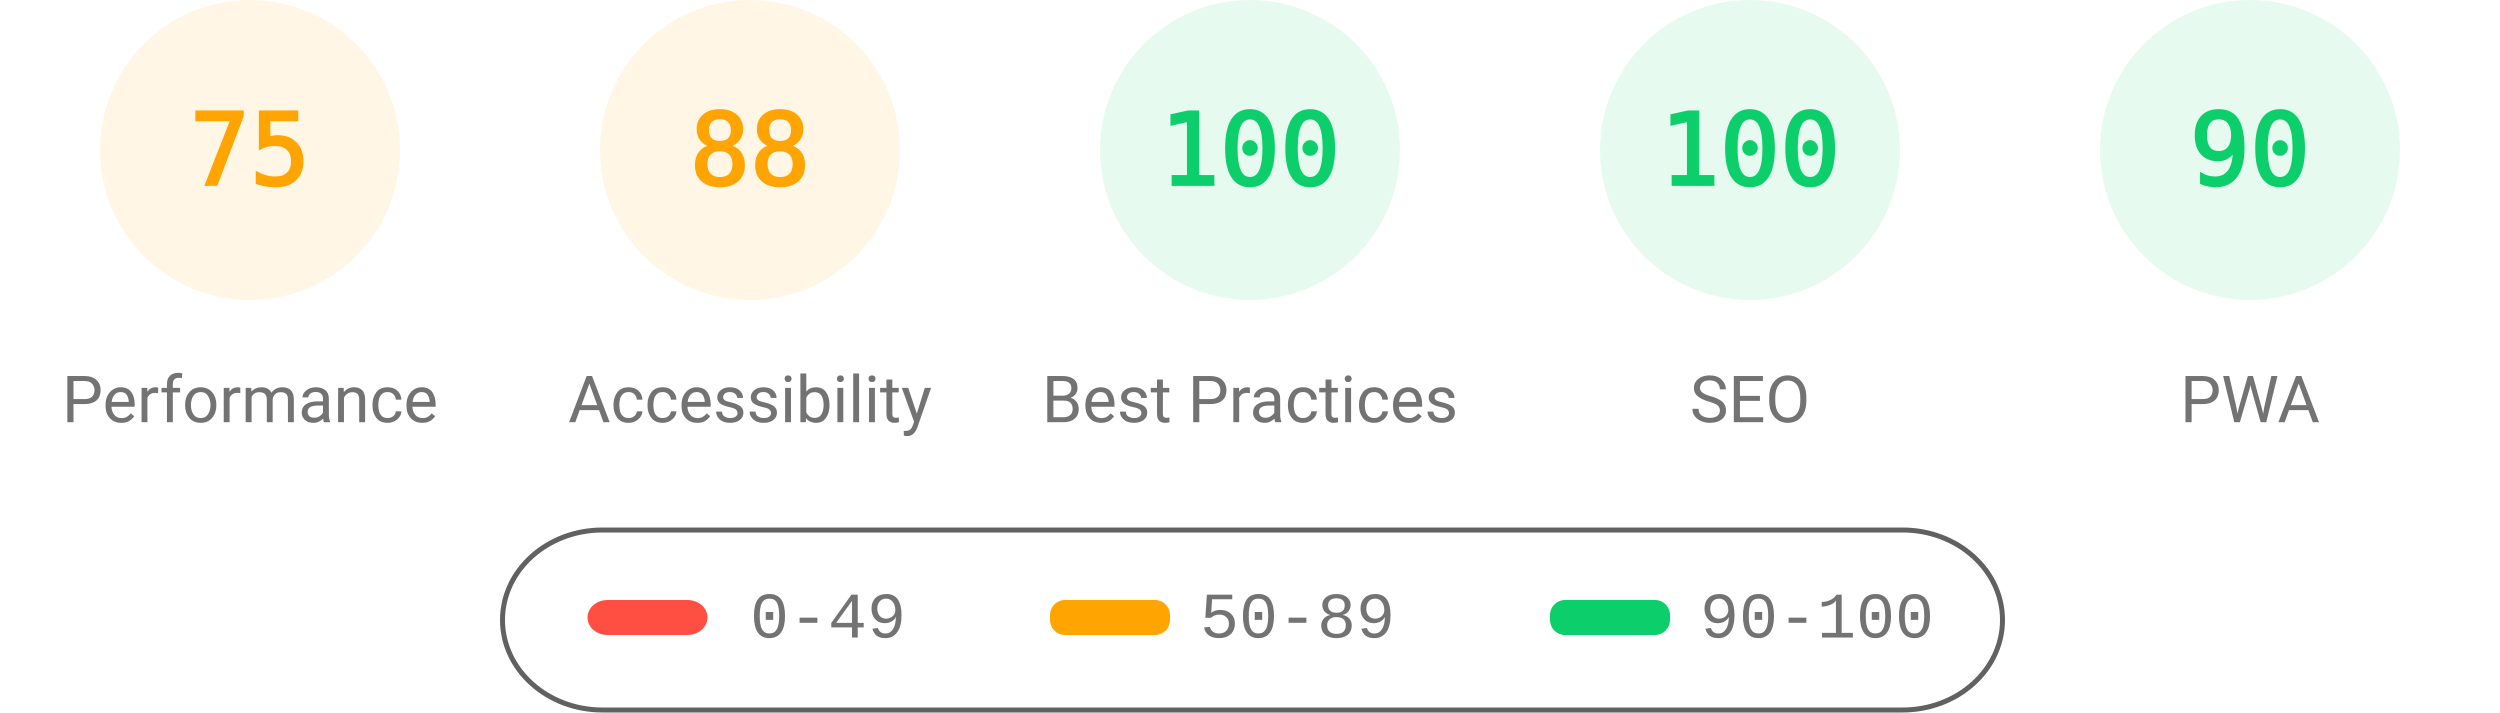
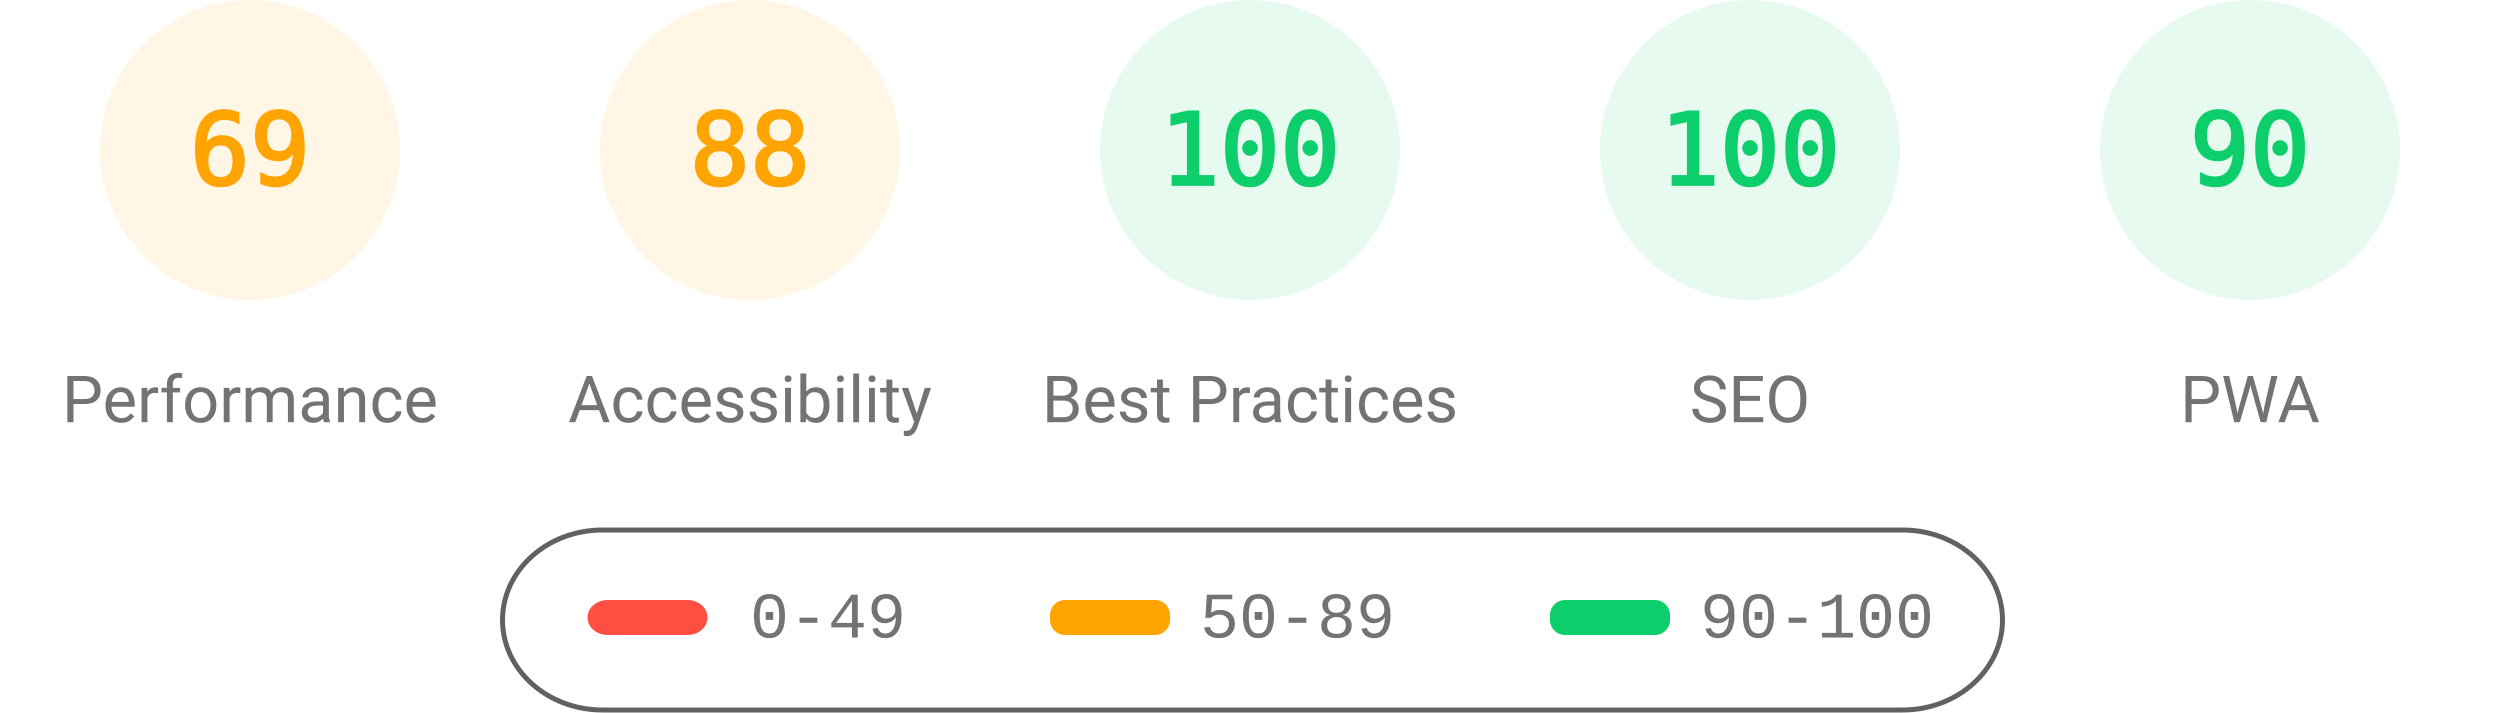
<svg xmlns="http://www.w3.org/2000/svg" fill="none" width="1000" height="285">
  <style>.gauge-base{opacity:.1}.gauge-arc{fill:none;animation-delay:250ms;stroke-linecap:round;transform:rotate(-90deg);transform-origin:100px 60px;animation:load-gauge 1s ease forwards}.guage-text{font-size:40px;font-family:monospace;text-align:center}.guage-red{color:#ff4e42;fill:#ff4e42;stroke:#ff4e42}.guage-orange{color:#ffa400;fill:#ffa400;stroke:#ffa400}.guage-green{color:#0cce6b;fill:#0cce6b;stroke:#0cce6b}.guage-undefined{color:#5c5c5c;fill:#5c5c5c;stroke:#5c5c5c}.guage-title{color:#737373;fill:#737373;stroke:none;font-size:26px;line-height:26px;font-family:Roboto,Halvetica,Arial,sans-serif}@keyframes load-gauge{from{stroke-dasharray:0 352.858}}</style>
  <svg class="guage-div guage-perf guage-orange" viewBox="0 0 200 200" width="200" height="200">
    <circle class="gauge-base" r="56" cx="100" cy="60" stroke-width="8" />
-     <circle class="gauge-arc guage-arc-1" r="56" cx="100" cy="60" stroke-width="8" style="stroke-dasharray:263.893,351.858" />
-     <text class="guage-text" x="100" y="60" alignment-baseline="central" dominant-baseline="central" text-anchor="middle">75</text>
+     <circle class="gauge-arc guage-arc-1" r="56" cx="100" cy="60" stroke-width="8" style="stroke-dasharray:242.782,351.858" />
+     <text class="guage-text" x="100" y="60" alignment-baseline="central" dominant-baseline="central" text-anchor="middle">69</text>
    <text class="guage-title" x="100" y="160" alignment-baseline="central" dominant-baseline="central" text-anchor="middle">Performance</text>
  </svg>
  <svg class="guage-div guage-acc guage-orange" viewBox="0 0 200 200" width="200" height="200" x="200">
    <circle class="gauge-base" r="56" cx="100" cy="60" stroke-width="8" />
    <circle class="gauge-arc guage-arc-2" r="56" cx="100" cy="60" stroke-width="8" style="stroke-dasharray:309.635,351.858" />
    <text class="guage-text" x="100" y="60" alignment-baseline="central" dominant-baseline="central" text-anchor="middle">88</text>
    <text class="guage-title" x="100" y="160" alignment-baseline="central" dominant-baseline="central" text-anchor="middle">Accessibility</text>
  </svg>
  <svg class="guage-div guage-best guage-green" viewBox="0 0 200 200" width="200" height="200" x="400">
    <circle class="gauge-base" r="56" cx="100" cy="60" stroke-width="8" />
    <circle class="gauge-arc guage-arc-3" r="56" cx="100" cy="60" stroke-width="8" style="stroke-dasharray:351.858,351.858" />
    <text class="guage-text" x="100" y="60" alignment-baseline="central" dominant-baseline="central" text-anchor="middle">100</text>
    <text class="guage-title" x="100" y="160" alignment-baseline="central" dominant-baseline="central" text-anchor="middle">Best Practices</text>
  </svg>
  <svg class="guage-div guage-seo guage-green" viewBox="0 0 200 200" width="200" height="200" x="600">
    <circle class="gauge-base" r="56" cx="100" cy="60" stroke-width="8" />
    <circle class="gauge-arc guage-arc-4" r="56" cx="100" cy="60" stroke-width="8" style="stroke-dasharray:351.858,351.858" />
    <text class="guage-text" x="100" y="60" alignment-baseline="central" dominant-baseline="central" text-anchor="middle">100</text>
    <text class="guage-title" x="100" y="160" alignment-baseline="central" dominant-baseline="central" text-anchor="middle">SEO</text>
  </svg>
  <svg class="guage-div guage-pwa guage-green" viewBox="0 0 200 200" width="200" height="200" x="800">
    <circle class="gauge-base" r="56" cx="100" cy="60" stroke-width="8" />
    <circle class="gauge-arc guage-arc-4" r="56" cx="100" cy="60" stroke-width="8" style="stroke-dasharray:316.672,351.858" />
    <text class="guage-text" x="100" y="60" alignment-baseline="central" dominant-baseline="central" text-anchor="middle">90</text>
    <text class="guage-title" x="100" y="160" alignment-baseline="central" dominant-baseline="central" text-anchor="middle">PWA</text>
  </svg>
  <svg width="604" height="76" x="200" y="210">
    <path fill="none" id="canvas_background" d="M-1-1h604v80H-1z" />
    <rect fill-opacity="0" stroke="#616161" stroke-width="2" rx="40" id="svg_2" height="72" width="600" y="2" x="1" fill="#000" />
    <rect stroke="#000" rx="8" id="svg_3" height="14" width="48" y="30" x="35" stroke-opacity="null" stroke-width="0" fill="#ff4e42" />
    <rect stroke="#000" rx="6" id="svg_4" height="14" width="48" y="30" x="220" stroke-opacity="null" stroke-width="0" fill="#ffa400" />
    <rect stroke="#000" rx="6" id="svg_5" height="14" width="48" y="30" x="420" stroke-opacity="null" stroke-width="0" fill="#0cce6b" />
    <text xml:space="preserve" text-anchor="start" font-family="'Courier New', Courier, monospace" font-size="26" id="svg_6" y="45" x="100" stroke-opacity="null" stroke-width="0" stroke="#000" fill="#737373">0-49</text>
    <text xml:space="preserve" text-anchor="start" font-family="'Courier New', Courier, monospace" font-size="26" id="svg_7" y="45" x="280" stroke-opacity="null" stroke-width="0" stroke="#000" fill="#737373">50-89</text>
    <text xml:space="preserve" text-anchor="start" font-family="'Courier New', Courier, monospace" font-size="26" id="svg_8" y="45" x="480" stroke-opacity="null" stroke-width="0" stroke="#000" fill="#737373">90-100</text>
  </svg>
</svg>
